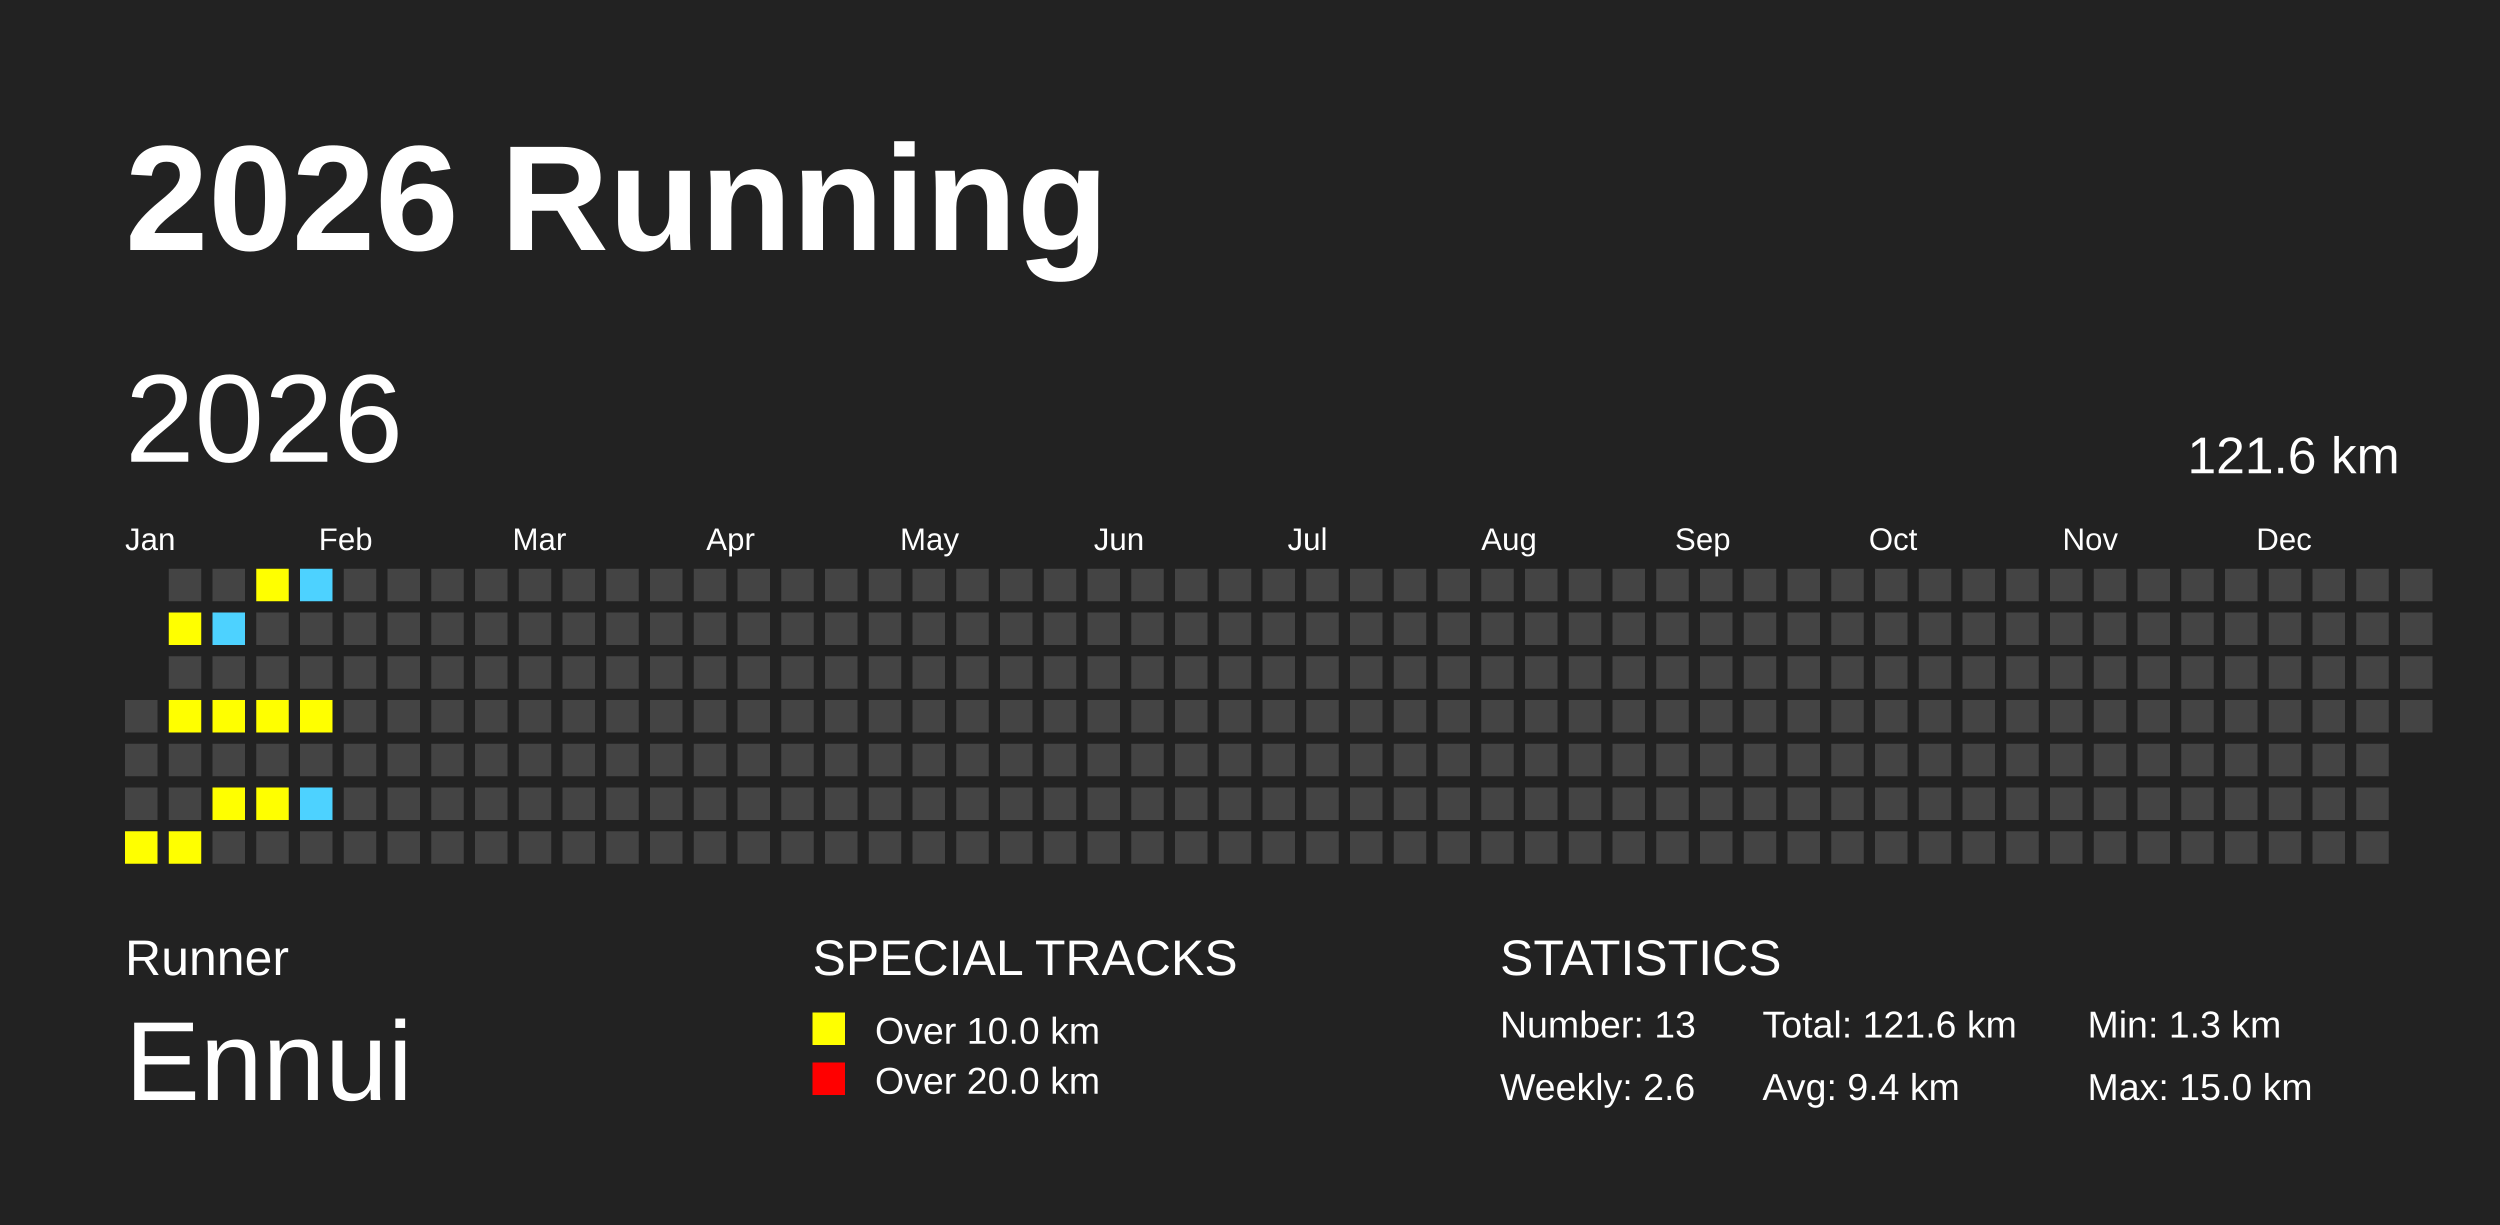
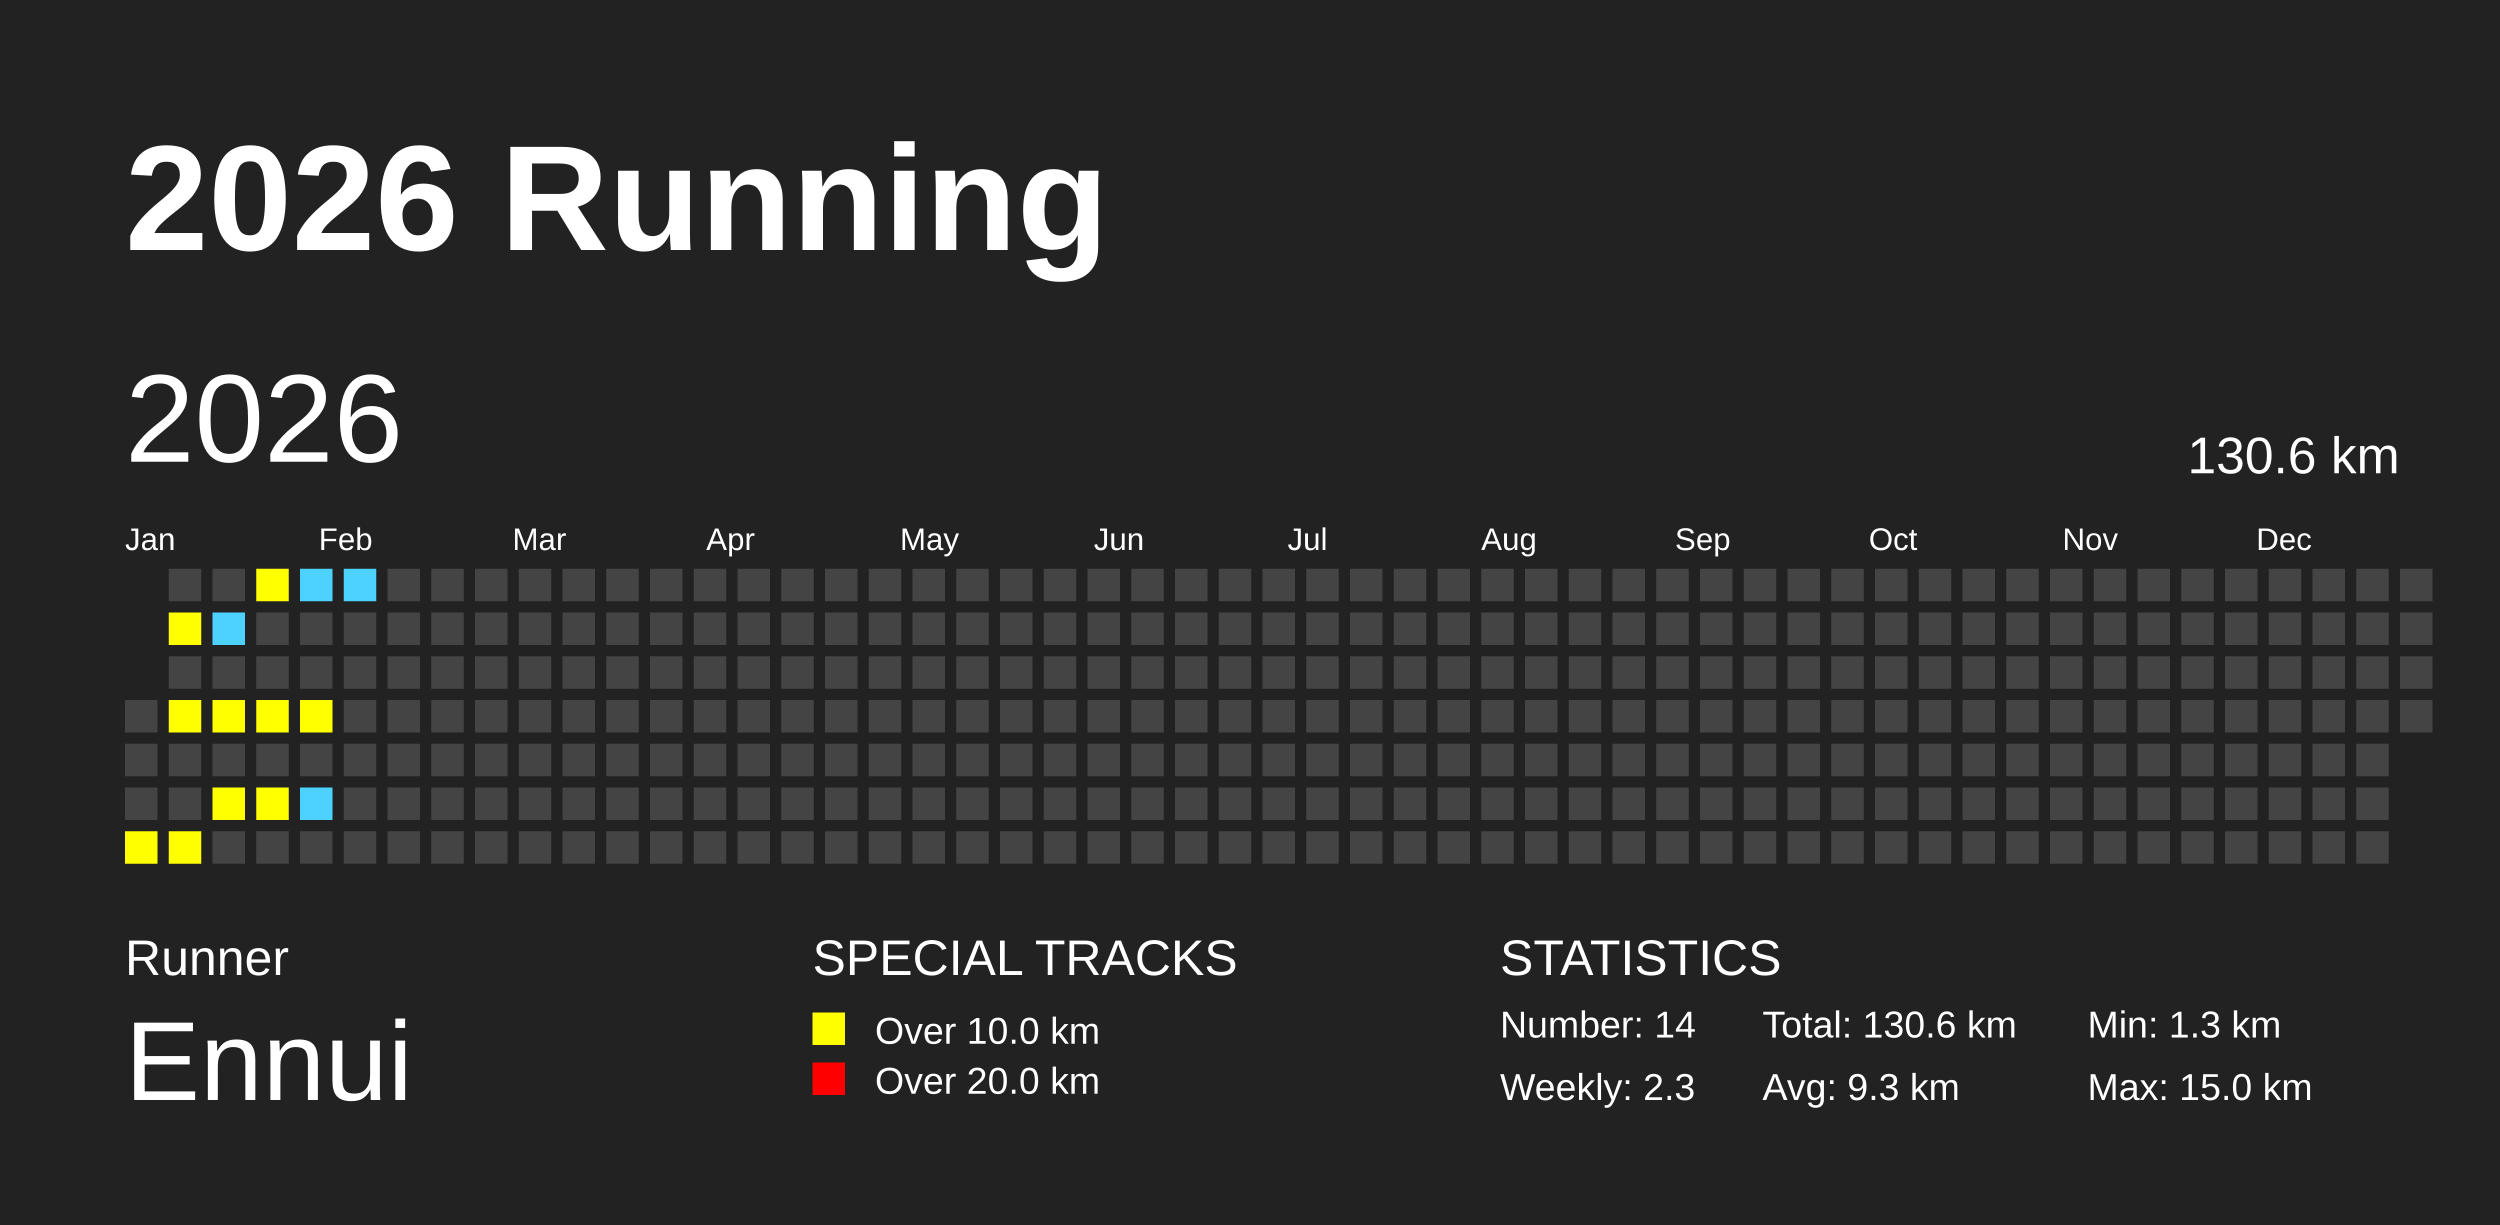
<svg xmlns="http://www.w3.org/2000/svg" baseProfile="full" height="98mm" version="1.1" viewBox="0,0,200,98" width="200mm">
  <defs />
  <rect fill="#222222" height="98" width="200" x="0" y="0" />
  <text fill="#FFFFFF" style="font-size:12px; font-family:Arial; font-weight:bold;" x="10" y="20">2026 Running</text>
  <text fill="#FFFFFF" style="font-size:4px; font-family:Arial" x="10" y="78">Runner</text>
  <text fill="#FFFFFF" style="font-size:9px; font-family:Arial" x="10" y="88">Ennui</text>
  <text fill="#FFFFFF" style="font-size:4px; font-family:Arial" x="65" y="78">SPECIAL TRACKS</text>
  <rect fill="yellow" height="2.6" width="2.6" x="65" y="81" />
  <text fill="#FFFFFF" style="font-size:3px; font-family:Arial" x="70" y="83.5">Over 10.0 km</text>
  <rect fill="red" height="2.6" width="2.6" x="65" y="85" />
  <text fill="#FFFFFF" style="font-size:3px; font-family:Arial" x="70" y="87.5">Over 20.0 km</text>
  <text fill="#FFFFFF" style="font-size:4px; font-family:Arial" x="120" y="78">STATISTICS</text>
-   <text fill="#FFFFFF" style="font-size:3px; font-family:Arial" x="120" y="83">Number: 13</text>
-   <text fill="#FFFFFF" style="font-size:3px; font-family:Arial" x="120" y="88">Weekly: 2.6</text>
-   <text fill="#FFFFFF" style="font-size:3px; font-family:Arial" x="141" y="83">Total: 121.6 km</text>
-   <text fill="#FFFFFF" style="font-size:3px; font-family:Arial" x="141" y="88">Avg: 9.4 km</text>
+   <text fill="#FFFFFF" style="font-size:3px; font-family:Arial" x="120" y="83">Number: 14</text>
+   <text fill="#FFFFFF" style="font-size:3px; font-family:Arial" x="120" y="88">Weekly: 2.3</text>
+   <text fill="#FFFFFF" style="font-size:3px; font-family:Arial" x="141" y="83">Total: 130.6 km</text>
+   <text fill="#FFFFFF" style="font-size:3px; font-family:Arial" x="141" y="88">Avg: 9.3 km</text>
  <text fill="#FFFFFF" style="font-size:3px; font-family:Arial" x="167" y="83">Min: 1.3 km</text>
  <text fill="#FFFFFF" style="font-size:3px; font-family:Arial" x="167" y="88">Max: 15.0 km</text>
  <text dominant-baseline="hanging" fill="#FFFFFF" style="font-size:10.0px; font-family:Arial;" x="10" y="30">2026</text>
-   <text dominant-baseline="hanging" fill="#FFFFFF" style="font-size:4.125px; font-family:Arial;" x="175" y="35">121.6 km</text>
+   <text dominant-baseline="hanging" fill="#FFFFFF" style="font-size:4.125px; font-family:Arial;" x="175" y="35">130.6 km</text>
  <text fill="#FFFFFF" style="font-size:2.5px; font-family:Arial" x="10.0" y="44">Jan</text>
  <text fill="#FFFFFF" style="font-size:2.5px; font-family:Arial" x="25.5" y="44">Feb</text>
  <text fill="#FFFFFF" style="font-size:2.5px; font-family:Arial" x="41.0" y="44">Mar</text>
  <text fill="#FFFFFF" style="font-size:2.5px; font-family:Arial" x="56.5" y="44">Apr</text>
  <text fill="#FFFFFF" style="font-size:2.5px; font-family:Arial" x="72.0" y="44">May</text>
  <text fill="#FFFFFF" style="font-size:2.5px; font-family:Arial" x="87.5" y="44">Jun</text>
  <text fill="#FFFFFF" style="font-size:2.5px; font-family:Arial" x="103.0" y="44">Jul</text>
  <text fill="#FFFFFF" style="font-size:2.5px; font-family:Arial" x="118.5" y="44">Aug</text>
  <text fill="#FFFFFF" style="font-size:2.5px; font-family:Arial" x="134.0" y="44">Sep</text>
  <text fill="#FFFFFF" style="font-size:2.5px; font-family:Arial" x="149.5" y="44">Oct</text>
  <text fill="#FFFFFF" style="font-size:2.5px; font-family:Arial" x="165.0" y="44">Nov</text>
  <text fill="#FFFFFF" style="font-size:2.5px; font-family:Arial" x="180.5" y="44">Dec</text>
  <rect fill="#444444" height="2.6" width="2.6" x="10.0" y="56.0" />
  <rect fill="#444444" height="2.6" width="2.6" x="10.0" y="59.5" />
  <rect fill="#444444" height="2.6" width="2.6" x="10.0" y="63.0" />
  <rect fill="yellow" height="2.6" width="2.6" x="10.0" y="66.5" />
  <rect fill="#444444" height="2.6" width="2.6" x="13.5" y="45.5" />
  <rect fill="yellow" height="2.6" width="2.6" x="13.5" y="49.0" />
  <rect fill="#444444" height="2.6" width="2.6" x="13.5" y="52.5" />
  <rect fill="yellow" height="2.6" width="2.6" x="13.5" y="56.0" />
  <rect fill="#444444" height="2.6" width="2.6" x="13.5" y="59.5" />
  <rect fill="#444444" height="2.6" width="2.6" x="13.5" y="63.0" />
  <rect fill="yellow" height="2.6" width="2.6" x="13.5" y="66.5" />
  <rect fill="#444444" height="2.6" width="2.6" x="17.0" y="45.5" />
  <rect fill="#4DD2FF" height="2.6" width="2.6" x="17.0" y="49.0" />
  <rect fill="#444444" height="2.6" width="2.6" x="17.0" y="52.5" />
  <rect fill="yellow" height="2.6" width="2.6" x="17.0" y="56.0" />
  <rect fill="#444444" height="2.6" width="2.6" x="17.0" y="59.5" />
  <rect fill="yellow" height="2.6" width="2.6" x="17.0" y="63.0" />
  <rect fill="#444444" height="2.6" width="2.6" x="17.0" y="66.5" />
  <rect fill="yellow" height="2.6" width="2.6" x="20.5" y="45.5" />
  <rect fill="#444444" height="2.6" width="2.6" x="20.5" y="49.0" />
  <rect fill="#444444" height="2.6" width="2.6" x="20.5" y="52.5" />
  <rect fill="yellow" height="2.6" width="2.6" x="20.5" y="56.0" />
  <rect fill="#444444" height="2.6" width="2.6" x="20.5" y="59.5" />
  <rect fill="yellow" height="2.6" width="2.6" x="20.5" y="63.0" />
  <rect fill="#444444" height="2.6" width="2.6" x="20.5" y="66.5" />
  <rect fill="#4DD2FF" height="2.6" width="2.6" x="24.0" y="45.5" />
  <rect fill="#444444" height="2.6" width="2.6" x="24.0" y="49.0" />
  <rect fill="#444444" height="2.6" width="2.6" x="24.0" y="52.5" />
  <rect fill="yellow" height="2.6" width="2.6" x="24.0" y="56.0" />
  <rect fill="#444444" height="2.6" width="2.6" x="24.0" y="59.5" />
  <rect fill="#4DD2FF" height="2.6" width="2.6" x="24.0" y="63.0" />
  <rect fill="#444444" height="2.6" width="2.6" x="24.0" y="66.5" />
-   <rect fill="#444444" height="2.6" width="2.6" x="27.5" y="45.5" />
+   <rect fill="#4DD2FF" height="2.6" width="2.6" x="27.5" y="45.5" />
  <rect fill="#444444" height="2.6" width="2.6" x="27.5" y="49.0" />
  <rect fill="#444444" height="2.6" width="2.6" x="27.5" y="52.5" />
  <rect fill="#444444" height="2.6" width="2.6" x="27.5" y="56.0" />
  <rect fill="#444444" height="2.6" width="2.6" x="27.5" y="59.5" />
  <rect fill="#444444" height="2.6" width="2.6" x="27.5" y="63.0" />
  <rect fill="#444444" height="2.6" width="2.6" x="27.5" y="66.5" />
  <rect fill="#444444" height="2.6" width="2.6" x="31.0" y="45.5" />
  <rect fill="#444444" height="2.6" width="2.6" x="31.0" y="49.0" />
  <rect fill="#444444" height="2.6" width="2.6" x="31.0" y="52.5" />
  <rect fill="#444444" height="2.6" width="2.6" x="31.0" y="56.0" />
  <rect fill="#444444" height="2.6" width="2.6" x="31.0" y="59.5" />
  <rect fill="#444444" height="2.6" width="2.6" x="31.0" y="63.0" />
  <rect fill="#444444" height="2.6" width="2.6" x="31.0" y="66.5" />
  <rect fill="#444444" height="2.6" width="2.6" x="34.5" y="45.5" />
  <rect fill="#444444" height="2.6" width="2.6" x="34.5" y="49.0" />
  <rect fill="#444444" height="2.6" width="2.6" x="34.5" y="52.5" />
  <rect fill="#444444" height="2.6" width="2.6" x="34.5" y="56.0" />
  <rect fill="#444444" height="2.6" width="2.6" x="34.5" y="59.5" />
  <rect fill="#444444" height="2.6" width="2.6" x="34.5" y="63.0" />
  <rect fill="#444444" height="2.6" width="2.6" x="34.5" y="66.5" />
  <rect fill="#444444" height="2.6" width="2.6" x="38.0" y="45.5" />
  <rect fill="#444444" height="2.6" width="2.6" x="38.0" y="49.0" />
  <rect fill="#444444" height="2.6" width="2.6" x="38.0" y="52.5" />
  <rect fill="#444444" height="2.6" width="2.6" x="38.0" y="56.0" />
  <rect fill="#444444" height="2.6" width="2.6" x="38.0" y="59.5" />
  <rect fill="#444444" height="2.6" width="2.6" x="38.0" y="63.0" />
  <rect fill="#444444" height="2.6" width="2.6" x="38.0" y="66.5" />
  <rect fill="#444444" height="2.6" width="2.6" x="41.5" y="45.5" />
  <rect fill="#444444" height="2.6" width="2.6" x="41.5" y="49.0" />
  <rect fill="#444444" height="2.6" width="2.6" x="41.5" y="52.5" />
  <rect fill="#444444" height="2.6" width="2.6" x="41.5" y="56.0" />
  <rect fill="#444444" height="2.6" width="2.6" x="41.5" y="59.5" />
  <rect fill="#444444" height="2.6" width="2.6" x="41.5" y="63.0" />
  <rect fill="#444444" height="2.6" width="2.6" x="41.5" y="66.5" />
  <rect fill="#444444" height="2.6" width="2.6" x="45.0" y="45.5" />
  <rect fill="#444444" height="2.6" width="2.6" x="45.0" y="49.0" />
  <rect fill="#444444" height="2.6" width="2.6" x="45.0" y="52.5" />
  <rect fill="#444444" height="2.6" width="2.6" x="45.0" y="56.0" />
  <rect fill="#444444" height="2.6" width="2.6" x="45.0" y="59.5" />
  <rect fill="#444444" height="2.6" width="2.6" x="45.0" y="63.0" />
  <rect fill="#444444" height="2.6" width="2.6" x="45.0" y="66.5" />
  <rect fill="#444444" height="2.6" width="2.6" x="48.5" y="45.5" />
  <rect fill="#444444" height="2.6" width="2.6" x="48.5" y="49.0" />
  <rect fill="#444444" height="2.6" width="2.6" x="48.5" y="52.5" />
  <rect fill="#444444" height="2.6" width="2.6" x="48.5" y="56.0" />
  <rect fill="#444444" height="2.6" width="2.6" x="48.5" y="59.5" />
  <rect fill="#444444" height="2.6" width="2.6" x="48.5" y="63.0" />
  <rect fill="#444444" height="2.6" width="2.6" x="48.5" y="66.5" />
  <rect fill="#444444" height="2.6" width="2.6" x="52.0" y="45.5" />
  <rect fill="#444444" height="2.6" width="2.6" x="52.0" y="49.0" />
  <rect fill="#444444" height="2.6" width="2.6" x="52.0" y="52.5" />
  <rect fill="#444444" height="2.6" width="2.6" x="52.0" y="56.0" />
  <rect fill="#444444" height="2.6" width="2.6" x="52.0" y="59.5" />
  <rect fill="#444444" height="2.6" width="2.6" x="52.0" y="63.0" />
  <rect fill="#444444" height="2.6" width="2.6" x="52.0" y="66.5" />
  <rect fill="#444444" height="2.6" width="2.6" x="55.5" y="45.5" />
  <rect fill="#444444" height="2.6" width="2.6" x="55.5" y="49.0" />
  <rect fill="#444444" height="2.6" width="2.6" x="55.5" y="52.5" />
  <rect fill="#444444" height="2.6" width="2.6" x="55.5" y="56.0" />
  <rect fill="#444444" height="2.6" width="2.6" x="55.5" y="59.5" />
  <rect fill="#444444" height="2.6" width="2.6" x="55.5" y="63.0" />
  <rect fill="#444444" height="2.6" width="2.6" x="55.5" y="66.5" />
  <rect fill="#444444" height="2.6" width="2.6" x="59.0" y="45.5" />
  <rect fill="#444444" height="2.6" width="2.6" x="59.0" y="49.0" />
  <rect fill="#444444" height="2.6" width="2.6" x="59.0" y="52.5" />
  <rect fill="#444444" height="2.6" width="2.6" x="59.0" y="56.0" />
  <rect fill="#444444" height="2.6" width="2.6" x="59.0" y="59.5" />
  <rect fill="#444444" height="2.6" width="2.6" x="59.0" y="63.0" />
  <rect fill="#444444" height="2.6" width="2.6" x="59.0" y="66.5" />
  <rect fill="#444444" height="2.6" width="2.6" x="62.5" y="45.5" />
  <rect fill="#444444" height="2.6" width="2.6" x="62.5" y="49.0" />
  <rect fill="#444444" height="2.6" width="2.6" x="62.5" y="52.5" />
  <rect fill="#444444" height="2.6" width="2.6" x="62.5" y="56.0" />
  <rect fill="#444444" height="2.6" width="2.6" x="62.5" y="59.5" />
  <rect fill="#444444" height="2.6" width="2.6" x="62.5" y="63.0" />
  <rect fill="#444444" height="2.6" width="2.6" x="62.5" y="66.5" />
  <rect fill="#444444" height="2.6" width="2.6" x="66.0" y="45.5" />
  <rect fill="#444444" height="2.6" width="2.6" x="66.0" y="49.0" />
  <rect fill="#444444" height="2.6" width="2.6" x="66.0" y="52.5" />
  <rect fill="#444444" height="2.6" width="2.6" x="66.0" y="56.0" />
  <rect fill="#444444" height="2.6" width="2.6" x="66.0" y="59.5" />
  <rect fill="#444444" height="2.6" width="2.6" x="66.0" y="63.0" />
  <rect fill="#444444" height="2.6" width="2.6" x="66.0" y="66.5" />
  <rect fill="#444444" height="2.6" width="2.6" x="69.5" y="45.5" />
  <rect fill="#444444" height="2.6" width="2.6" x="69.5" y="49.0" />
  <rect fill="#444444" height="2.6" width="2.6" x="69.5" y="52.5" />
  <rect fill="#444444" height="2.6" width="2.6" x="69.5" y="56.0" />
  <rect fill="#444444" height="2.6" width="2.6" x="69.5" y="59.5" />
  <rect fill="#444444" height="2.6" width="2.6" x="69.5" y="63.0" />
  <rect fill="#444444" height="2.6" width="2.6" x="69.5" y="66.5" />
  <rect fill="#444444" height="2.6" width="2.6" x="73.0" y="45.5" />
  <rect fill="#444444" height="2.6" width="2.6" x="73.0" y="49.0" />
  <rect fill="#444444" height="2.6" width="2.6" x="73.0" y="52.5" />
  <rect fill="#444444" height="2.6" width="2.6" x="73.0" y="56.0" />
  <rect fill="#444444" height="2.6" width="2.6" x="73.0" y="59.5" />
  <rect fill="#444444" height="2.6" width="2.6" x="73.0" y="63.0" />
  <rect fill="#444444" height="2.6" width="2.6" x="73.0" y="66.5" />
  <rect fill="#444444" height="2.6" width="2.6" x="76.5" y="45.5" />
  <rect fill="#444444" height="2.6" width="2.6" x="76.5" y="49.0" />
  <rect fill="#444444" height="2.6" width="2.6" x="76.5" y="52.5" />
  <rect fill="#444444" height="2.6" width="2.6" x="76.5" y="56.0" />
  <rect fill="#444444" height="2.6" width="2.6" x="76.5" y="59.5" />
  <rect fill="#444444" height="2.6" width="2.6" x="76.5" y="63.0" />
  <rect fill="#444444" height="2.6" width="2.6" x="76.5" y="66.5" />
  <rect fill="#444444" height="2.6" width="2.6" x="80.0" y="45.5" />
  <rect fill="#444444" height="2.6" width="2.6" x="80.0" y="49.0" />
  <rect fill="#444444" height="2.6" width="2.6" x="80.0" y="52.5" />
  <rect fill="#444444" height="2.6" width="2.6" x="80.0" y="56.0" />
  <rect fill="#444444" height="2.6" width="2.6" x="80.0" y="59.5" />
  <rect fill="#444444" height="2.6" width="2.6" x="80.0" y="63.0" />
  <rect fill="#444444" height="2.6" width="2.6" x="80.0" y="66.5" />
  <rect fill="#444444" height="2.6" width="2.6" x="83.5" y="45.5" />
  <rect fill="#444444" height="2.6" width="2.6" x="83.5" y="49.0" />
  <rect fill="#444444" height="2.6" width="2.6" x="83.5" y="52.5" />
  <rect fill="#444444" height="2.6" width="2.6" x="83.5" y="56.0" />
  <rect fill="#444444" height="2.6" width="2.6" x="83.5" y="59.5" />
  <rect fill="#444444" height="2.6" width="2.6" x="83.5" y="63.0" />
  <rect fill="#444444" height="2.6" width="2.6" x="83.5" y="66.5" />
  <rect fill="#444444" height="2.6" width="2.6" x="87.0" y="45.5" />
  <rect fill="#444444" height="2.6" width="2.6" x="87.0" y="49.0" />
  <rect fill="#444444" height="2.6" width="2.6" x="87.0" y="52.5" />
  <rect fill="#444444" height="2.6" width="2.6" x="87.0" y="56.0" />
  <rect fill="#444444" height="2.6" width="2.6" x="87.0" y="59.5" />
  <rect fill="#444444" height="2.6" width="2.6" x="87.0" y="63.0" />
  <rect fill="#444444" height="2.6" width="2.6" x="87.0" y="66.5" />
  <rect fill="#444444" height="2.6" width="2.6" x="90.5" y="45.5" />
  <rect fill="#444444" height="2.6" width="2.6" x="90.5" y="49.0" />
  <rect fill="#444444" height="2.6" width="2.6" x="90.5" y="52.5" />
  <rect fill="#444444" height="2.6" width="2.6" x="90.5" y="56.0" />
  <rect fill="#444444" height="2.6" width="2.6" x="90.5" y="59.5" />
  <rect fill="#444444" height="2.6" width="2.6" x="90.5" y="63.0" />
  <rect fill="#444444" height="2.6" width="2.6" x="90.5" y="66.5" />
  <rect fill="#444444" height="2.6" width="2.6" x="94.0" y="45.5" />
  <rect fill="#444444" height="2.6" width="2.6" x="94.0" y="49.0" />
  <rect fill="#444444" height="2.6" width="2.6" x="94.0" y="52.5" />
  <rect fill="#444444" height="2.6" width="2.6" x="94.0" y="56.0" />
  <rect fill="#444444" height="2.6" width="2.6" x="94.0" y="59.5" />
  <rect fill="#444444" height="2.6" width="2.6" x="94.0" y="63.0" />
  <rect fill="#444444" height="2.6" width="2.6" x="94.0" y="66.5" />
  <rect fill="#444444" height="2.6" width="2.6" x="97.5" y="45.5" />
  <rect fill="#444444" height="2.6" width="2.6" x="97.5" y="49.0" />
  <rect fill="#444444" height="2.6" width="2.6" x="97.5" y="52.5" />
  <rect fill="#444444" height="2.6" width="2.6" x="97.5" y="56.0" />
  <rect fill="#444444" height="2.6" width="2.6" x="97.5" y="59.5" />
  <rect fill="#444444" height="2.6" width="2.6" x="97.5" y="63.0" />
  <rect fill="#444444" height="2.6" width="2.6" x="97.5" y="66.5" />
  <rect fill="#444444" height="2.6" width="2.6" x="101.0" y="45.5" />
  <rect fill="#444444" height="2.6" width="2.6" x="101.0" y="49.0" />
  <rect fill="#444444" height="2.6" width="2.6" x="101.0" y="52.5" />
  <rect fill="#444444" height="2.6" width="2.6" x="101.0" y="56.0" />
  <rect fill="#444444" height="2.6" width="2.6" x="101.0" y="59.5" />
  <rect fill="#444444" height="2.6" width="2.6" x="101.0" y="63.0" />
  <rect fill="#444444" height="2.6" width="2.6" x="101.0" y="66.5" />
  <rect fill="#444444" height="2.6" width="2.6" x="104.5" y="45.5" />
  <rect fill="#444444" height="2.6" width="2.6" x="104.5" y="49.0" />
  <rect fill="#444444" height="2.6" width="2.6" x="104.5" y="52.5" />
  <rect fill="#444444" height="2.6" width="2.6" x="104.5" y="56.0" />
  <rect fill="#444444" height="2.6" width="2.6" x="104.5" y="59.5" />
  <rect fill="#444444" height="2.6" width="2.6" x="104.5" y="63.0" />
  <rect fill="#444444" height="2.6" width="2.6" x="104.5" y="66.5" />
  <rect fill="#444444" height="2.6" width="2.6" x="108.0" y="45.5" />
  <rect fill="#444444" height="2.6" width="2.6" x="108.0" y="49.0" />
  <rect fill="#444444" height="2.6" width="2.6" x="108.0" y="52.5" />
  <rect fill="#444444" height="2.6" width="2.6" x="108.0" y="56.0" />
  <rect fill="#444444" height="2.6" width="2.6" x="108.0" y="59.5" />
  <rect fill="#444444" height="2.6" width="2.6" x="108.0" y="63.0" />
  <rect fill="#444444" height="2.6" width="2.6" x="108.0" y="66.5" />
  <rect fill="#444444" height="2.6" width="2.6" x="111.5" y="45.5" />
  <rect fill="#444444" height="2.6" width="2.6" x="111.5" y="49.0" />
  <rect fill="#444444" height="2.6" width="2.6" x="111.5" y="52.5" />
  <rect fill="#444444" height="2.6" width="2.6" x="111.5" y="56.0" />
  <rect fill="#444444" height="2.6" width="2.6" x="111.5" y="59.5" />
  <rect fill="#444444" height="2.6" width="2.6" x="111.5" y="63.0" />
  <rect fill="#444444" height="2.6" width="2.6" x="111.5" y="66.5" />
  <rect fill="#444444" height="2.6" width="2.6" x="115.0" y="45.5" />
  <rect fill="#444444" height="2.6" width="2.6" x="115.0" y="49.0" />
  <rect fill="#444444" height="2.6" width="2.6" x="115.0" y="52.5" />
  <rect fill="#444444" height="2.6" width="2.6" x="115.0" y="56.0" />
  <rect fill="#444444" height="2.6" width="2.6" x="115.0" y="59.5" />
  <rect fill="#444444" height="2.6" width="2.6" x="115.0" y="63.0" />
  <rect fill="#444444" height="2.6" width="2.6" x="115.0" y="66.5" />
  <rect fill="#444444" height="2.6" width="2.6" x="118.5" y="45.5" />
  <rect fill="#444444" height="2.6" width="2.6" x="118.5" y="49.0" />
  <rect fill="#444444" height="2.6" width="2.6" x="118.5" y="52.5" />
  <rect fill="#444444" height="2.6" width="2.6" x="118.5" y="56.0" />
  <rect fill="#444444" height="2.6" width="2.6" x="118.5" y="59.5" />
  <rect fill="#444444" height="2.6" width="2.6" x="118.5" y="63.0" />
  <rect fill="#444444" height="2.6" width="2.6" x="118.5" y="66.5" />
  <rect fill="#444444" height="2.6" width="2.6" x="122.0" y="45.5" />
  <rect fill="#444444" height="2.6" width="2.6" x="122.0" y="49.0" />
  <rect fill="#444444" height="2.6" width="2.6" x="122.0" y="52.5" />
  <rect fill="#444444" height="2.6" width="2.6" x="122.0" y="56.0" />
  <rect fill="#444444" height="2.6" width="2.6" x="122.0" y="59.5" />
  <rect fill="#444444" height="2.6" width="2.6" x="122.0" y="63.0" />
  <rect fill="#444444" height="2.6" width="2.6" x="122.0" y="66.5" />
  <rect fill="#444444" height="2.6" width="2.6" x="125.5" y="45.5" />
  <rect fill="#444444" height="2.6" width="2.6" x="125.5" y="49.0" />
  <rect fill="#444444" height="2.6" width="2.6" x="125.5" y="52.5" />
  <rect fill="#444444" height="2.6" width="2.6" x="125.5" y="56.0" />
  <rect fill="#444444" height="2.6" width="2.6" x="125.5" y="59.5" />
  <rect fill="#444444" height="2.6" width="2.6" x="125.5" y="63.0" />
  <rect fill="#444444" height="2.6" width="2.6" x="125.5" y="66.5" />
  <rect fill="#444444" height="2.6" width="2.6" x="129.0" y="45.5" />
  <rect fill="#444444" height="2.6" width="2.6" x="129.0" y="49.0" />
  <rect fill="#444444" height="2.6" width="2.6" x="129.0" y="52.5" />
  <rect fill="#444444" height="2.6" width="2.6" x="129.0" y="56.0" />
  <rect fill="#444444" height="2.6" width="2.6" x="129.0" y="59.5" />
  <rect fill="#444444" height="2.6" width="2.6" x="129.0" y="63.0" />
  <rect fill="#444444" height="2.6" width="2.6" x="129.0" y="66.5" />
  <rect fill="#444444" height="2.6" width="2.6" x="132.5" y="45.5" />
  <rect fill="#444444" height="2.6" width="2.6" x="132.5" y="49.0" />
  <rect fill="#444444" height="2.6" width="2.6" x="132.5" y="52.5" />
  <rect fill="#444444" height="2.6" width="2.6" x="132.5" y="56.0" />
  <rect fill="#444444" height="2.6" width="2.6" x="132.5" y="59.5" />
  <rect fill="#444444" height="2.6" width="2.6" x="132.5" y="63.0" />
  <rect fill="#444444" height="2.6" width="2.6" x="132.5" y="66.5" />
  <rect fill="#444444" height="2.6" width="2.6" x="136.0" y="45.5" />
  <rect fill="#444444" height="2.6" width="2.6" x="136.0" y="49.0" />
  <rect fill="#444444" height="2.6" width="2.6" x="136.0" y="52.5" />
  <rect fill="#444444" height="2.6" width="2.6" x="136.0" y="56.0" />
  <rect fill="#444444" height="2.6" width="2.6" x="136.0" y="59.5" />
  <rect fill="#444444" height="2.6" width="2.6" x="136.0" y="63.0" />
  <rect fill="#444444" height="2.6" width="2.6" x="136.0" y="66.5" />
  <rect fill="#444444" height="2.6" width="2.6" x="139.5" y="45.5" />
  <rect fill="#444444" height="2.6" width="2.6" x="139.5" y="49.0" />
  <rect fill="#444444" height="2.6" width="2.6" x="139.5" y="52.5" />
  <rect fill="#444444" height="2.6" width="2.6" x="139.5" y="56.0" />
  <rect fill="#444444" height="2.6" width="2.6" x="139.5" y="59.5" />
  <rect fill="#444444" height="2.6" width="2.6" x="139.5" y="63.0" />
  <rect fill="#444444" height="2.6" width="2.6" x="139.5" y="66.5" />
  <rect fill="#444444" height="2.6" width="2.6" x="143.0" y="45.5" />
  <rect fill="#444444" height="2.6" width="2.6" x="143.0" y="49.0" />
  <rect fill="#444444" height="2.6" width="2.6" x="143.0" y="52.5" />
  <rect fill="#444444" height="2.6" width="2.6" x="143.0" y="56.0" />
  <rect fill="#444444" height="2.6" width="2.6" x="143.0" y="59.5" />
  <rect fill="#444444" height="2.6" width="2.6" x="143.0" y="63.0" />
  <rect fill="#444444" height="2.6" width="2.6" x="143.0" y="66.5" />
  <rect fill="#444444" height="2.6" width="2.6" x="146.5" y="45.5" />
  <rect fill="#444444" height="2.6" width="2.6" x="146.5" y="49.0" />
  <rect fill="#444444" height="2.6" width="2.6" x="146.5" y="52.5" />
  <rect fill="#444444" height="2.6" width="2.6" x="146.5" y="56.0" />
  <rect fill="#444444" height="2.6" width="2.6" x="146.5" y="59.5" />
  <rect fill="#444444" height="2.6" width="2.6" x="146.5" y="63.0" />
  <rect fill="#444444" height="2.6" width="2.6" x="146.5" y="66.5" />
  <rect fill="#444444" height="2.6" width="2.6" x="150.0" y="45.5" />
  <rect fill="#444444" height="2.6" width="2.6" x="150.0" y="49.0" />
  <rect fill="#444444" height="2.6" width="2.6" x="150.0" y="52.5" />
  <rect fill="#444444" height="2.6" width="2.6" x="150.0" y="56.0" />
  <rect fill="#444444" height="2.6" width="2.6" x="150.0" y="59.5" />
  <rect fill="#444444" height="2.6" width="2.6" x="150.0" y="63.0" />
  <rect fill="#444444" height="2.6" width="2.6" x="150.0" y="66.5" />
  <rect fill="#444444" height="2.6" width="2.6" x="153.5" y="45.5" />
  <rect fill="#444444" height="2.6" width="2.6" x="153.5" y="49.0" />
  <rect fill="#444444" height="2.6" width="2.6" x="153.5" y="52.5" />
  <rect fill="#444444" height="2.6" width="2.6" x="153.5" y="56.0" />
  <rect fill="#444444" height="2.6" width="2.6" x="153.5" y="59.5" />
  <rect fill="#444444" height="2.6" width="2.6" x="153.5" y="63.0" />
  <rect fill="#444444" height="2.6" width="2.6" x="153.5" y="66.5" />
  <rect fill="#444444" height="2.6" width="2.6" x="157.0" y="45.5" />
  <rect fill="#444444" height="2.6" width="2.6" x="157.0" y="49.0" />
  <rect fill="#444444" height="2.6" width="2.6" x="157.0" y="52.5" />
  <rect fill="#444444" height="2.6" width="2.6" x="157.0" y="56.0" />
  <rect fill="#444444" height="2.6" width="2.6" x="157.0" y="59.5" />
  <rect fill="#444444" height="2.6" width="2.6" x="157.0" y="63.0" />
  <rect fill="#444444" height="2.6" width="2.6" x="157.0" y="66.5" />
  <rect fill="#444444" height="2.6" width="2.6" x="160.5" y="45.5" />
  <rect fill="#444444" height="2.6" width="2.6" x="160.5" y="49.0" />
  <rect fill="#444444" height="2.6" width="2.6" x="160.5" y="52.5" />
  <rect fill="#444444" height="2.6" width="2.6" x="160.5" y="56.0" />
  <rect fill="#444444" height="2.6" width="2.6" x="160.5" y="59.5" />
  <rect fill="#444444" height="2.6" width="2.6" x="160.5" y="63.0" />
  <rect fill="#444444" height="2.6" width="2.6" x="160.5" y="66.5" />
  <rect fill="#444444" height="2.6" width="2.6" x="164.0" y="45.5" />
  <rect fill="#444444" height="2.6" width="2.6" x="164.0" y="49.0" />
  <rect fill="#444444" height="2.6" width="2.6" x="164.0" y="52.5" />
  <rect fill="#444444" height="2.6" width="2.6" x="164.0" y="56.0" />
  <rect fill="#444444" height="2.6" width="2.6" x="164.0" y="59.5" />
  <rect fill="#444444" height="2.6" width="2.6" x="164.0" y="63.0" />
  <rect fill="#444444" height="2.6" width="2.6" x="164.0" y="66.5" />
  <rect fill="#444444" height="2.6" width="2.6" x="167.5" y="45.5" />
  <rect fill="#444444" height="2.6" width="2.6" x="167.5" y="49.0" />
  <rect fill="#444444" height="2.6" width="2.6" x="167.5" y="52.5" />
  <rect fill="#444444" height="2.6" width="2.6" x="167.5" y="56.0" />
  <rect fill="#444444" height="2.6" width="2.6" x="167.5" y="59.5" />
  <rect fill="#444444" height="2.6" width="2.6" x="167.5" y="63.0" />
  <rect fill="#444444" height="2.6" width="2.6" x="167.5" y="66.5" />
  <rect fill="#444444" height="2.6" width="2.6" x="171.0" y="45.5" />
  <rect fill="#444444" height="2.6" width="2.6" x="171.0" y="49.0" />
  <rect fill="#444444" height="2.6" width="2.6" x="171.0" y="52.5" />
  <rect fill="#444444" height="2.6" width="2.6" x="171.0" y="56.0" />
  <rect fill="#444444" height="2.6" width="2.6" x="171.0" y="59.5" />
  <rect fill="#444444" height="2.6" width="2.6" x="171.0" y="63.0" />
  <rect fill="#444444" height="2.6" width="2.6" x="171.0" y="66.5" />
  <rect fill="#444444" height="2.6" width="2.6" x="174.5" y="45.5" />
  <rect fill="#444444" height="2.6" width="2.6" x="174.5" y="49.0" />
  <rect fill="#444444" height="2.6" width="2.6" x="174.5" y="52.5" />
  <rect fill="#444444" height="2.6" width="2.6" x="174.5" y="56.0" />
  <rect fill="#444444" height="2.6" width="2.6" x="174.5" y="59.5" />
  <rect fill="#444444" height="2.6" width="2.6" x="174.5" y="63.0" />
  <rect fill="#444444" height="2.6" width="2.6" x="174.5" y="66.5" />
  <rect fill="#444444" height="2.6" width="2.6" x="178.0" y="45.5" />
  <rect fill="#444444" height="2.6" width="2.6" x="178.0" y="49.0" />
  <rect fill="#444444" height="2.6" width="2.6" x="178.0" y="52.5" />
  <rect fill="#444444" height="2.6" width="2.6" x="178.0" y="56.0" />
  <rect fill="#444444" height="2.6" width="2.6" x="178.0" y="59.5" />
  <rect fill="#444444" height="2.6" width="2.6" x="178.0" y="63.0" />
  <rect fill="#444444" height="2.6" width="2.6" x="178.0" y="66.5" />
  <rect fill="#444444" height="2.6" width="2.6" x="181.5" y="45.5" />
  <rect fill="#444444" height="2.6" width="2.6" x="181.5" y="49.0" />
  <rect fill="#444444" height="2.6" width="2.6" x="181.5" y="52.5" />
  <rect fill="#444444" height="2.6" width="2.6" x="181.5" y="56.0" />
  <rect fill="#444444" height="2.6" width="2.6" x="181.5" y="59.5" />
  <rect fill="#444444" height="2.6" width="2.6" x="181.5" y="63.0" />
  <rect fill="#444444" height="2.6" width="2.6" x="181.5" y="66.5" />
  <rect fill="#444444" height="2.6" width="2.6" x="185.0" y="45.5" />
  <rect fill="#444444" height="2.6" width="2.6" x="185.0" y="49.0" />
  <rect fill="#444444" height="2.6" width="2.6" x="185.0" y="52.5" />
  <rect fill="#444444" height="2.6" width="2.6" x="185.0" y="56.0" />
  <rect fill="#444444" height="2.6" width="2.6" x="185.0" y="59.5" />
  <rect fill="#444444" height="2.6" width="2.6" x="185.0" y="63.0" />
  <rect fill="#444444" height="2.6" width="2.6" x="185.0" y="66.5" />
  <rect fill="#444444" height="2.6" width="2.6" x="188.5" y="45.5" />
  <rect fill="#444444" height="2.6" width="2.6" x="188.5" y="49.0" />
  <rect fill="#444444" height="2.6" width="2.6" x="188.5" y="52.5" />
  <rect fill="#444444" height="2.6" width="2.6" x="188.5" y="56.0" />
  <rect fill="#444444" height="2.6" width="2.6" x="188.5" y="59.5" />
  <rect fill="#444444" height="2.6" width="2.6" x="188.5" y="63.0" />
  <rect fill="#444444" height="2.6" width="2.6" x="188.5" y="66.5" />
  <rect fill="#444444" height="2.6" width="2.6" x="192.0" y="45.5" />
  <rect fill="#444444" height="2.6" width="2.6" x="192.0" y="49.0" />
  <rect fill="#444444" height="2.6" width="2.6" x="192.0" y="52.5" />
  <rect fill="#444444" height="2.6" width="2.6" x="192.0" y="56.0" />
</svg>
